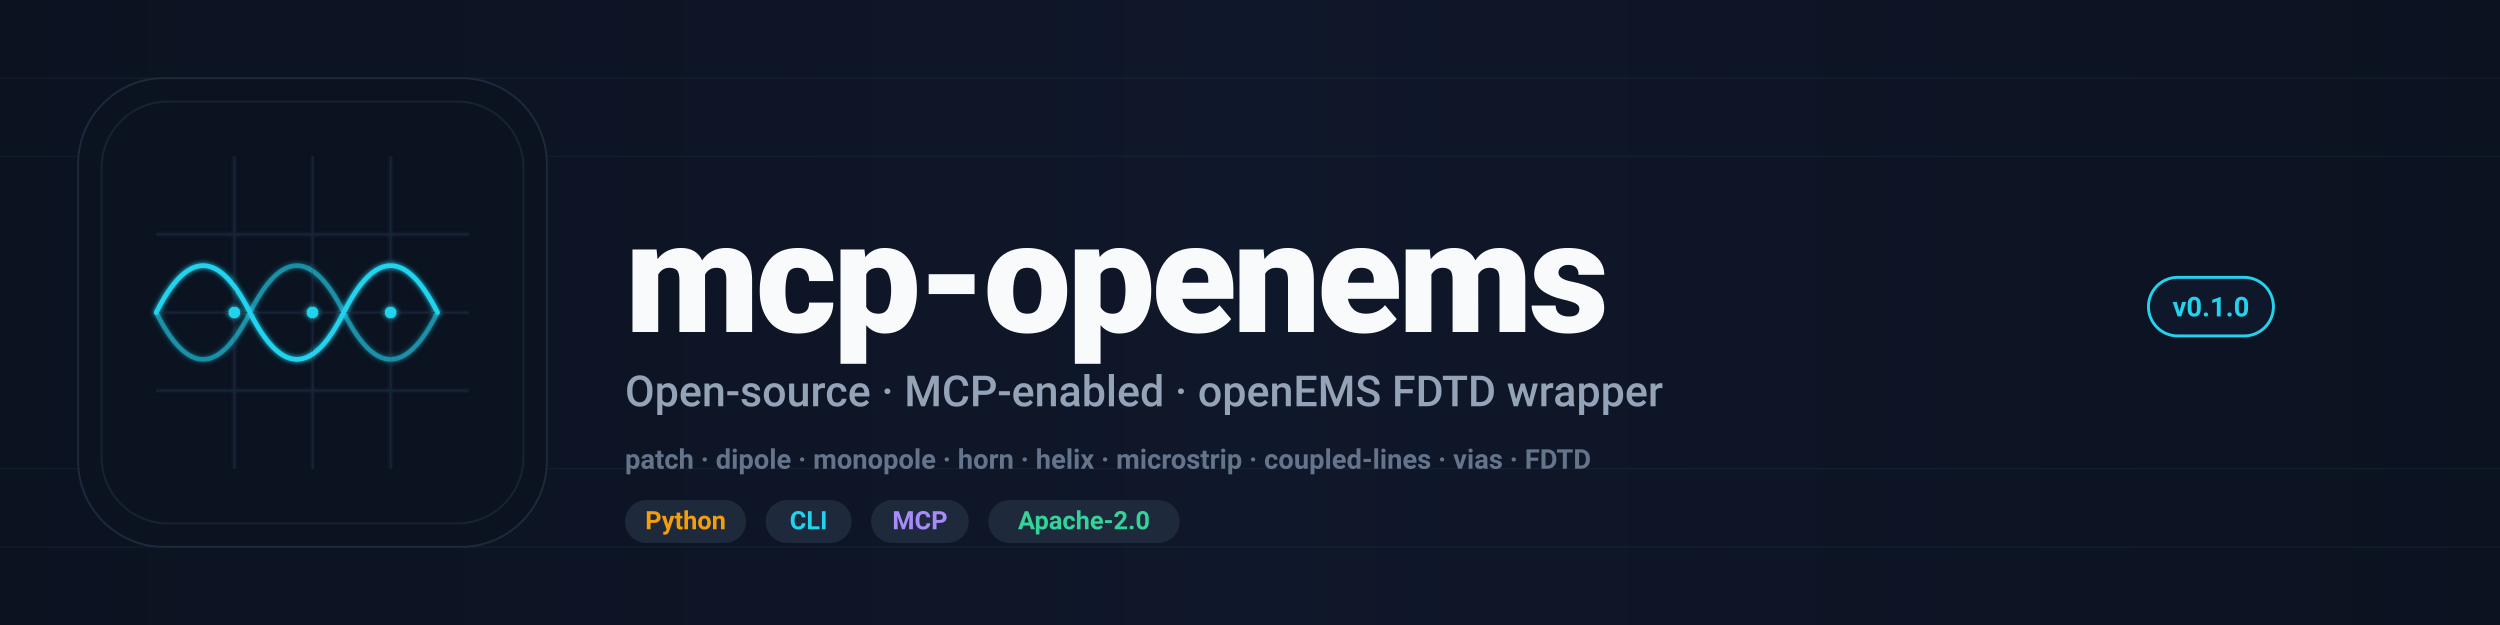
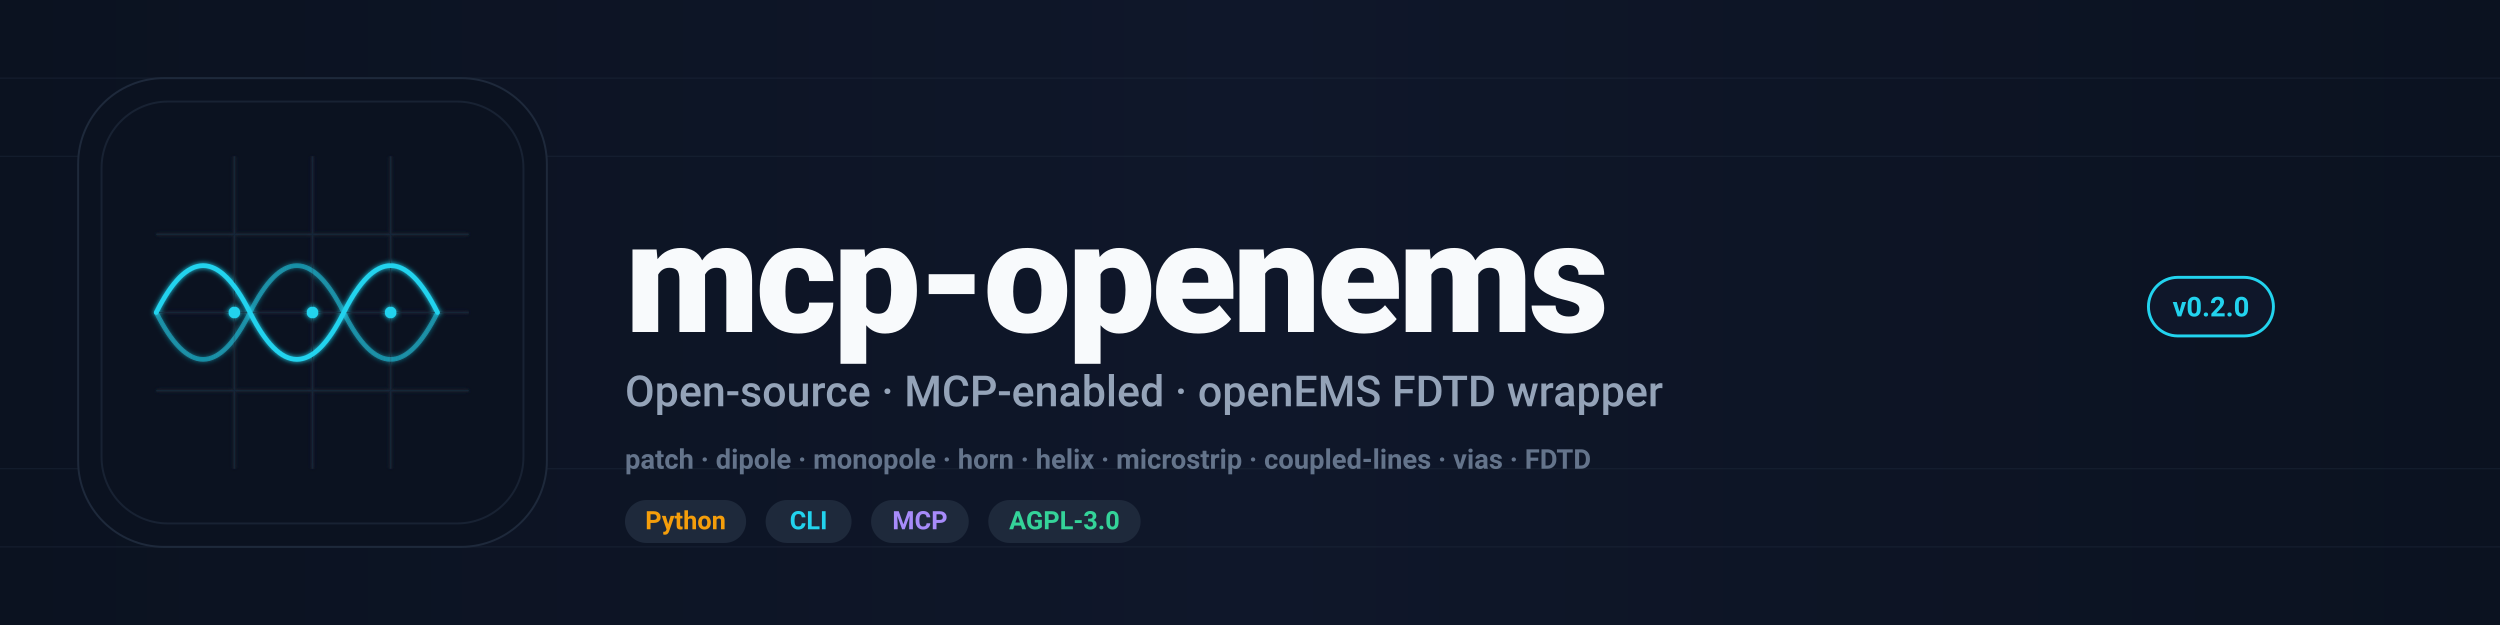
<svg xmlns="http://www.w3.org/2000/svg" viewBox="0 0 1280 320" role="img" aria-label="mcp-openems: 3D FDTD electromagnetic simulation">
  <defs>
    <linearGradient id="t-bg" x1="0" y1="0" x2="1" y2="0">
      <stop offset="0%" stop-color="#0B1220" />
      <stop offset="50%" stop-color="#0F172A" />
      <stop offset="100%" stop-color="#0B1220" />
    </linearGradient>
    <filter id="t-glow" x="-30%" y="-30%" width="160%" height="160%">
      <feGaussianBlur stdDeviation="1.4" result="blur" />
      <feMerge>
        <feMergeNode in="blur" />
        <feMergeNode in="SourceGraphic" />
      </feMerge>
    </filter>
    <style>
      .accent        { color: #22D3EE; }
      .accent-stroke { stroke: #22D3EE; }
      .accent-fill   { fill:   #22D3EE; }
    </style>
  </defs>
  <rect width="1280" height="320" fill="url(#t-bg)" />
  <g stroke="#1E293B" stroke-width="0.5" opacity="0.6">
    <line x1="0" y1="40" x2="1280" y2="40" />
    <line x1="0" y1="80" x2="1280" y2="80" />
    <line x1="0" y1="240" x2="1280" y2="240" />
    <line x1="0" y1="280" x2="1280" y2="280" />
  </g>
  <g transform="translate(40, 40)">
    <rect x="0" y="0" width="240" height="240" rx="44" ry="44" fill="#0B1220" stroke="#1E293B" stroke-width="1" />
    <rect x="12" y="12" width="216" height="216" rx="34" ry="34" fill="none" stroke="#1E293B" stroke-width="1" opacity="0.7" />
    <g transform="translate(40, 40)" filter="url(#t-glow)">
      <g stroke="#1E293B" stroke-width="0.8" opacity="0.8">
        <line x1="0" y1="40" x2="160" y2="40" />
        <line x1="0" y1="80" x2="160" y2="80" />
        <line x1="0" y1="120" x2="160" y2="120" />
        <line x1="40" y1="0" x2="40" y2="160" />
        <line x1="80" y1="0" x2="80" y2="160" />
        <line x1="120" y1="0" x2="120" y2="160" />
      </g>
      <g fill="none" class="accent-stroke" stroke-width="2.4" stroke-linecap="round" stroke-linejoin="round">
        <path d="M 0 80 Q 24 32, 48 80 T 96 80 T 144 80" />
        <path d="M 0 80 Q 24 128, 48 80 T 96 80 T 144 80" stroke-opacity="0.5" />
      </g>
      <g class="accent-fill">
        <circle cx="40" cy="80" r="3" />
        <circle cx="80" cy="80" r="3" />
        <circle cx="120" cy="80" r="3" />
      </g>
    </g>
  </g>
  <g font-family="ui-sans-serif, -apple-system, 'Segoe UI', Roboto, 'Helvetica Neue', sans-serif">
    <text x="320" y="170" font-size="80" font-weight="800" fill="#F8FAFC" letter-spacing="-2">mcp-openems</text>
    <g transform="translate(1100, 142)">
      <rect x="0" y="0" width="64" height="30" rx="15" fill="#0F172A" class="accent-stroke" stroke-width="1.5" />
-       <text x="32" y="20" font-size="14" font-weight="700" class="accent-fill" text-anchor="middle">v0.1.0</text>
+       <text x="32" y="20" font-size="14" font-weight="700" class="accent-fill" text-anchor="middle">v0.2.0</text>
    </g>
    <text x="320" y="208" font-size="22" font-weight="500" fill="#94A3B8">
      Open-source · MCP-enabled · openEMS FDTD wrapper
    </text>
    <g font-size="14" font-weight="600" fill="#64748B">
      <text x="320" y="240">patch · dipole · monopole · horn · helix · microstrip · coupled-lines · vias · FDTD</text>
    </g>
    <g transform="translate(320, 256)" font-size="13" font-weight="700">
      <g transform="translate(0, 0)">
        <rect x="0" y="0" width="62" height="22" rx="11" fill="#1E293B" />
        <text x="31" y="15" fill="#F59E0B" text-anchor="middle">Python</text>
      </g>
      <g transform="translate(72, 0)">
        <rect x="0" y="0" width="44" height="22" rx="11" fill="#1E293B" />
        <text x="22" y="15" fill="#22D3EE" text-anchor="middle">CLI</text>
      </g>
      <g transform="translate(126, 0)">
        <rect x="0" y="0" width="50" height="22" rx="11" fill="#1E293B" />
        <text x="25" y="15" fill="#A78BFA" text-anchor="middle">MCP</text>
      </g>
      <g transform="translate(186, 0)">
-         <rect x="0" y="0" width="98" height="22" rx="11" fill="#1E293B" />
-         <text x="49" y="15" fill="#34D399" text-anchor="middle">Apache-2.0</text>
+         <rect x="0" y="0" width="78" height="22" rx="11" fill="#1E293B" />
+         <text x="39" y="15" fill="#34D399" text-anchor="middle">AGPL-3.0</text>
      </g>
    </g>
  </g>
</svg>
